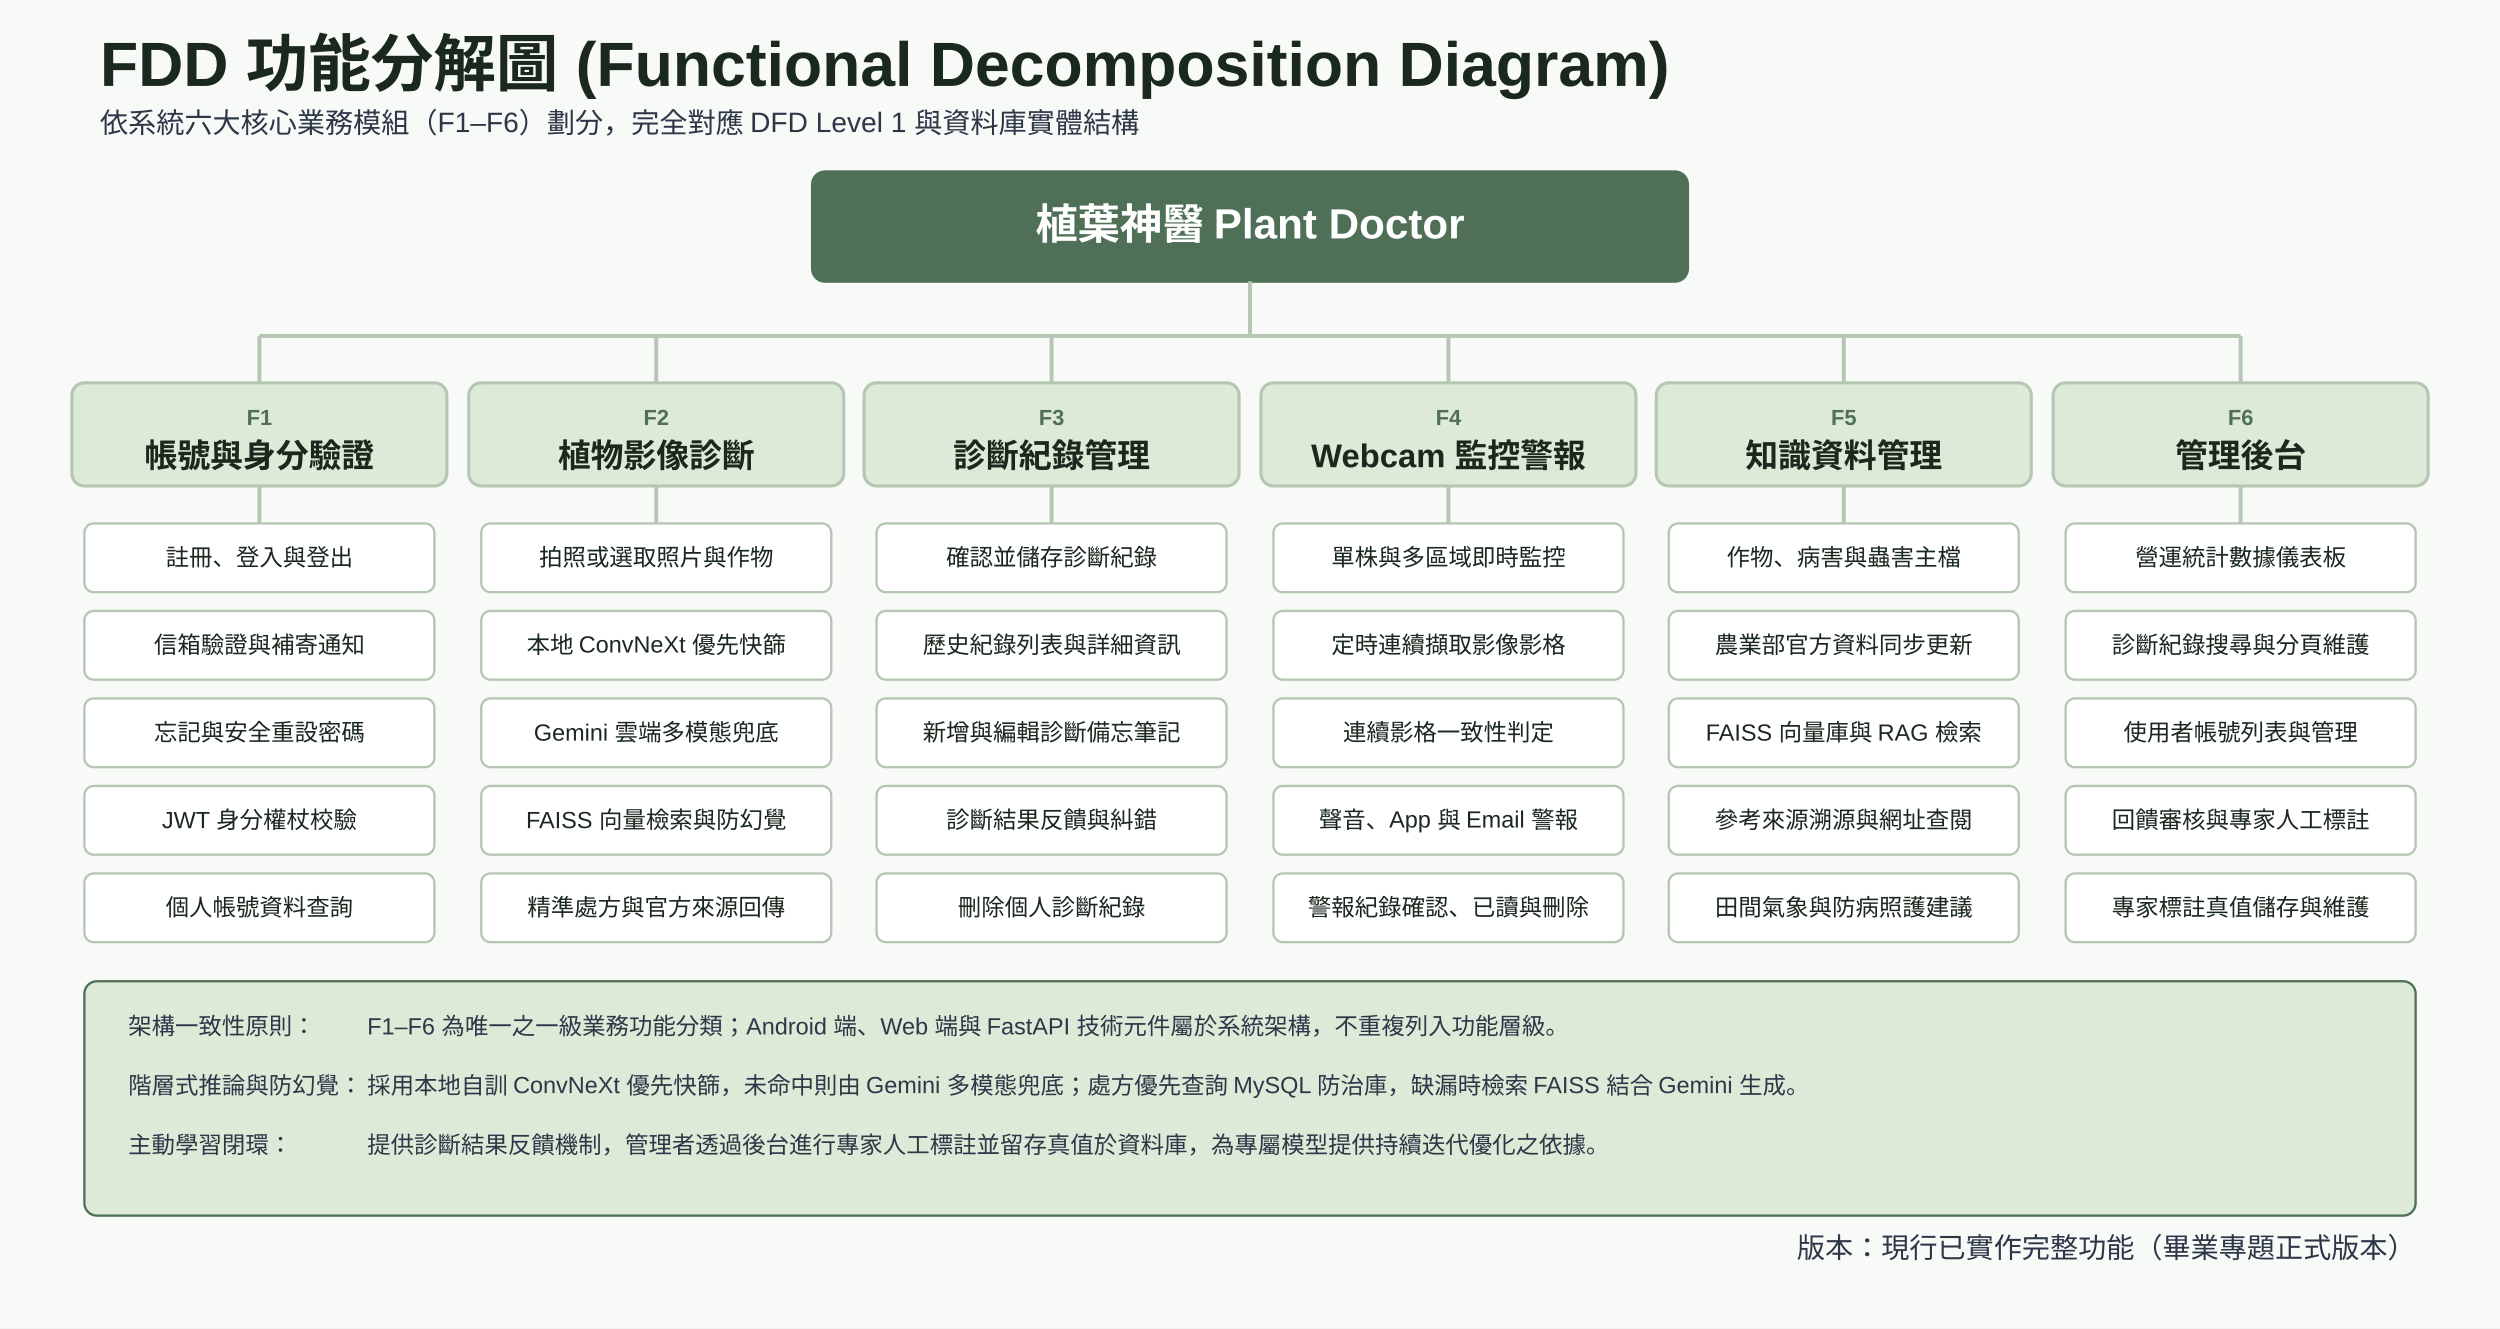
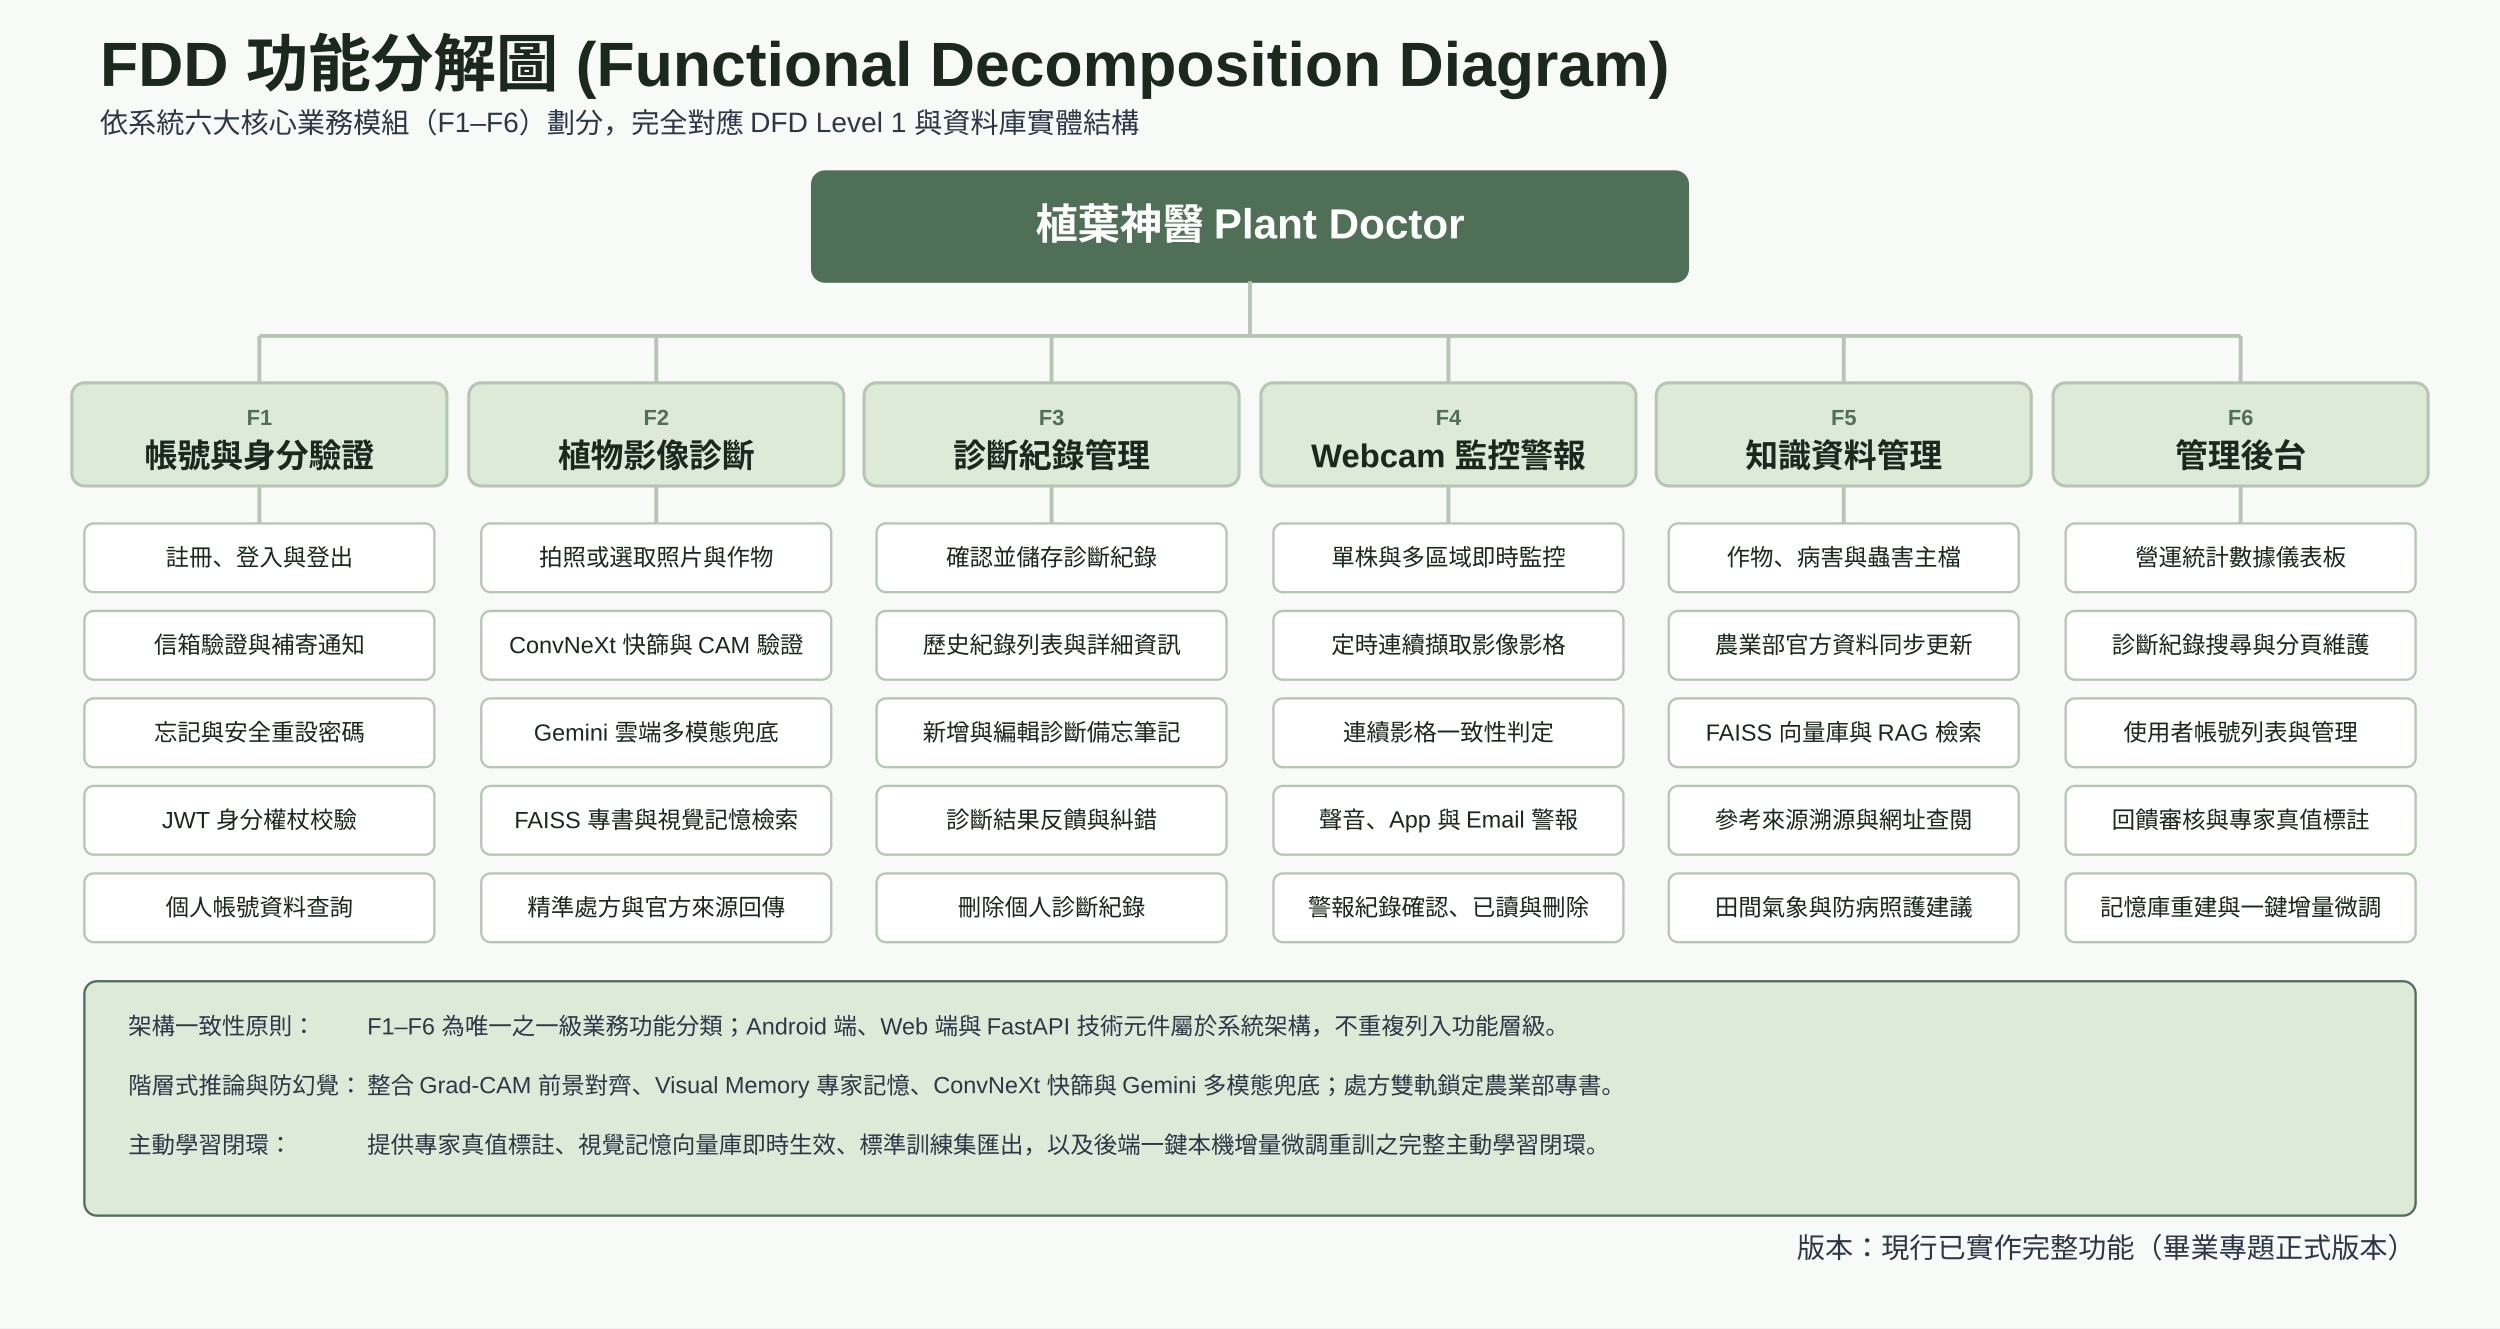
<svg xmlns="http://www.w3.org/2000/svg" width="1600" height="850" viewBox="0 0 1600 850">
  <defs>
    <style>
      .title { font: 700 40px "Microsoft JhengHei", "Noto Sans TC", Arial, sans-serif; fill: #1A281E; }
      .subtitle { font: 400 18px "Microsoft JhengHei", "Noto Sans TC", Arial, sans-serif; fill: #2D3748; }
      .root { font: 700 27px "Microsoft JhengHei", "Noto Sans TC", Arial, sans-serif; fill: #ffffff; }
      .module { font: 700 21px "Microsoft JhengHei", "Noto Sans TC", Arial, sans-serif; fill: #1A281E; }
      .code { font: 700 14px "Segoe UI", Arial, sans-serif; fill: #4F7057; }
      .item { font: 400 15px "Microsoft JhengHei", "Noto Sans TC", Arial, sans-serif; fill: #1A281E; }
      .note { font: 400 15px "Microsoft JhengHei", "Noto Sans TC", Arial, sans-serif; fill: #2D3748; }
      .root-box { fill: #4F7057; stroke: #4F7057; stroke-width: 2; }
      .module-box { fill: #DDEAD7; stroke: #B5C6B3; stroke-width: 2; }
      .item-box { fill: #ffffff; stroke: #B5C6B3; stroke-width: 1.5; }
      .line { stroke: #B5C6B3; stroke-width: 2.5; fill: none; }
    </style>
  </defs>
  <rect width="1600" height="850" fill="#F8FAF7" />
  <text x="64" y="55" class="title">FDD 功能分解圖 (Functional Decomposition Diagram)</text>
  <text x="64" y="85" class="subtitle">依系統六大核心業務模組（F1–F6）劃分，完全對應 DFD Level 1 與資料庫實體結構</text>
  <rect x="520" y="110" width="560" height="70" rx="8" class="root-box" />
  <text x="800" y="153" text-anchor="middle" class="root">植葉神醫 Plant Doctor</text>
  <path d="M800 180 V215 M166 215 H1434" class="line" />
  <path d="M166 215 V245 M420 215 V245 M673 215 V245 M927 215 V245 M1180 215 V245 M1434 215 V245" class="line" />
  <g>
    <rect x="46" y="245" width="240" height="66" rx="8" class="module-box" />
    <text x="166" y="272" text-anchor="middle" class="code">F1</text>
    <text x="166" y="299" text-anchor="middle" class="module">帳號與身分驗證</text>
    <rect x="300" y="245" width="240" height="66" rx="8" class="module-box" />
    <text x="420" y="272" text-anchor="middle" class="code">F2</text>
    <text x="420" y="299" text-anchor="middle" class="module">植物影像診斷</text>
    <rect x="553" y="245" width="240" height="66" rx="8" class="module-box" />
    <text x="673" y="272" text-anchor="middle" class="code">F3</text>
    <text x="673" y="299" text-anchor="middle" class="module">診斷紀錄管理</text>
    <rect x="807" y="245" width="240" height="66" rx="8" class="module-box" />
    <text x="927" y="272" text-anchor="middle" class="code">F4</text>
    <text x="927" y="299" text-anchor="middle" class="module">Webcam 監控警報</text>
    <rect x="1060" y="245" width="240" height="66" rx="8" class="module-box" />
    <text x="1180" y="272" text-anchor="middle" class="code">F5</text>
    <text x="1180" y="299" text-anchor="middle" class="module">知識資料管理</text>
    <rect x="1314" y="245" width="240" height="66" rx="8" class="module-box" />
    <text x="1434" y="272" text-anchor="middle" class="code">F6</text>
    <text x="1434" y="299" text-anchor="middle" class="module">管理後台</text>
  </g>
  <path d="M166 311 V335 M420 311 V335 M673 311 V335 M927 311 V335 M1180 311 V335 M1434 311 V335" class="line" />
  <g>
    <rect x="54" y="335" width="224" height="44" rx="6" class="item-box" />
    <text x="166" y="362" text-anchor="middle" class="item">註冊、登入與登出</text>
    <rect x="54" y="391" width="224" height="44" rx="6" class="item-box" />
    <text x="166" y="418" text-anchor="middle" class="item">信箱驗證與補寄通知</text>
    <rect x="54" y="447" width="224" height="44" rx="6" class="item-box" />
    <text x="166" y="474" text-anchor="middle" class="item">忘記與安全重設密碼</text>
    <rect x="54" y="503" width="224" height="44" rx="6" class="item-box" />
    <text x="166" y="530" text-anchor="middle" class="item">JWT 身分權杖校驗</text>
    <rect x="54" y="559" width="224" height="44" rx="6" class="item-box" />
    <text x="166" y="586" text-anchor="middle" class="item">個人帳號資料查詢</text>
  </g>
  <g>
    <rect x="308" y="335" width="224" height="44" rx="6" class="item-box" />
    <text x="420" y="362" text-anchor="middle" class="item">拍照或選取照片與作物</text>
    <rect x="308" y="391" width="224" height="44" rx="6" class="item-box" />
-     <text x="420" y="418" text-anchor="middle" class="item">本地 ConvNeXt 優先快篩</text>
+     <text x="420" y="418" text-anchor="middle" class="item">ConvNeXt 快篩與 CAM 驗證</text>
    <rect x="308" y="447" width="224" height="44" rx="6" class="item-box" />
    <text x="420" y="474" text-anchor="middle" class="item">Gemini 雲端多模態兜底</text>
    <rect x="308" y="503" width="224" height="44" rx="6" class="item-box" />
-     <text x="420" y="530" text-anchor="middle" class="item">FAISS 向量檢索與防幻覺</text>
+     <text x="420" y="530" text-anchor="middle" class="item">FAISS 專書與視覺記憶檢索</text>
    <rect x="308" y="559" width="224" height="44" rx="6" class="item-box" />
    <text x="420" y="586" text-anchor="middle" class="item">精準處方與官方來源回傳</text>
  </g>
  <g>
    <rect x="561" y="335" width="224" height="44" rx="6" class="item-box" />
    <text x="673" y="362" text-anchor="middle" class="item">確認並儲存診斷紀錄</text>
    <rect x="561" y="391" width="224" height="44" rx="6" class="item-box" />
    <text x="673" y="418" text-anchor="middle" class="item">歷史紀錄列表與詳細資訊</text>
    <rect x="561" y="447" width="224" height="44" rx="6" class="item-box" />
    <text x="673" y="474" text-anchor="middle" class="item">新增與編輯診斷備忘筆記</text>
    <rect x="561" y="503" width="224" height="44" rx="6" class="item-box" />
    <text x="673" y="530" text-anchor="middle" class="item">診斷結果反饋與糾錯</text>
    <rect x="561" y="559" width="224" height="44" rx="6" class="item-box" />
    <text x="673" y="586" text-anchor="middle" class="item">刪除個人診斷紀錄</text>
  </g>
  <g>
    <rect x="815" y="335" width="224" height="44" rx="6" class="item-box" />
    <text x="927" y="362" text-anchor="middle" class="item">單株與多區域即時監控</text>
    <rect x="815" y="391" width="224" height="44" rx="6" class="item-box" />
    <text x="927" y="418" text-anchor="middle" class="item">定時連續擷取影像影格</text>
    <rect x="815" y="447" width="224" height="44" rx="6" class="item-box" />
    <text x="927" y="474" text-anchor="middle" class="item">連續影格一致性判定</text>
    <rect x="815" y="503" width="224" height="44" rx="6" class="item-box" />
    <text x="927" y="530" text-anchor="middle" class="item">聲音、App 與 Email 警報</text>
    <rect x="815" y="559" width="224" height="44" rx="6" class="item-box" />
    <text x="927" y="586" text-anchor="middle" class="item">警報紀錄確認、已讀與刪除</text>
  </g>
  <g>
    <rect x="1068" y="335" width="224" height="44" rx="6" class="item-box" />
    <text x="1180" y="362" text-anchor="middle" class="item">作物、病害與蟲害主檔</text>
    <rect x="1068" y="391" width="224" height="44" rx="6" class="item-box" />
    <text x="1180" y="418" text-anchor="middle" class="item">農業部官方資料同步更新</text>
    <rect x="1068" y="447" width="224" height="44" rx="6" class="item-box" />
    <text x="1180" y="474" text-anchor="middle" class="item">FAISS 向量庫與 RAG 檢索</text>
    <rect x="1068" y="503" width="224" height="44" rx="6" class="item-box" />
    <text x="1180" y="530" text-anchor="middle" class="item">參考來源溯源與網址查閱</text>
    <rect x="1068" y="559" width="224" height="44" rx="6" class="item-box" />
    <text x="1180" y="586" text-anchor="middle" class="item">田間氣象與防病照護建議</text>
  </g>
  <g>
    <rect x="1322" y="335" width="224" height="44" rx="6" class="item-box" />
    <text x="1434" y="362" text-anchor="middle" class="item">營運統計數據儀表板</text>
    <rect x="1322" y="391" width="224" height="44" rx="6" class="item-box" />
    <text x="1434" y="418" text-anchor="middle" class="item">診斷紀錄搜尋與分頁維護</text>
    <rect x="1322" y="447" width="224" height="44" rx="6" class="item-box" />
    <text x="1434" y="474" text-anchor="middle" class="item">使用者帳號列表與管理</text>
    <rect x="1322" y="503" width="224" height="44" rx="6" class="item-box" />
-     <text x="1434" y="530" text-anchor="middle" class="item">回饋審核與專家人工標註</text>
+     <text x="1434" y="530" text-anchor="middle" class="item">回饋審核與專家真值標註</text>
    <rect x="1322" y="559" width="224" height="44" rx="6" class="item-box" />
-     <text x="1434" y="586" text-anchor="middle" class="item">專家標註真值儲存與維護</text>
+     <text x="1434" y="586" text-anchor="middle" class="item">記憶庫重建與一鍵增量微調</text>
  </g>
  <rect x="54" y="628" width="1492" height="150" rx="8" fill="#DDEAD7" stroke="#4F7057" stroke-width="1.5" />
  <text x="82" y="662" class="note" font-weight="700">架構一致性原則：</text>
  <text x="235" y="662" class="note">F1–F6 為唯一之一級業務功能分類；Android 端、Web 端與 FastAPI 技術元件屬於系統架構，不重複列入功能層級。</text>
  <text x="82" y="700" class="note" font-weight="700">階層式推論與防幻覺：</text>
-   <text x="235" y="700" class="note">採用本地自訓 ConvNeXt 優先快篩，未命中則由 Gemini 多模態兜底；處方優先查詢 MySQL 防治庫，缺漏時檢索 FAISS 結合 Gemini 生成。</text>
+   <text x="235" y="700" class="note">整合 Grad-CAM 前景對齊、Visual Memory 專家記憶、ConvNeXt 快篩與 Gemini 多模態兜底；處方雙軌鎖定農業部專書。</text>
  <text x="82" y="738" class="note" font-weight="700">主動學習閉環：</text>
-   <text x="235" y="738" class="note">提供診斷結果反饋機制，管理者透過後台進行專家人工標註並留存真值於資料庫，為專屬模型提供持續迭代優化之依據。</text>
+   <text x="235" y="738" class="note">提供專家真值標註、視覺記憶向量庫即時生效、標準訓練集匯出，以及後端一鍵本機增量微調重訓之完整主動學習閉環。</text>
  <text x="1546" y="805" text-anchor="end" class="subtitle" font-size="14px">版本：現行已實作完整功能（畢業專題正式版本）</text>
</svg>
